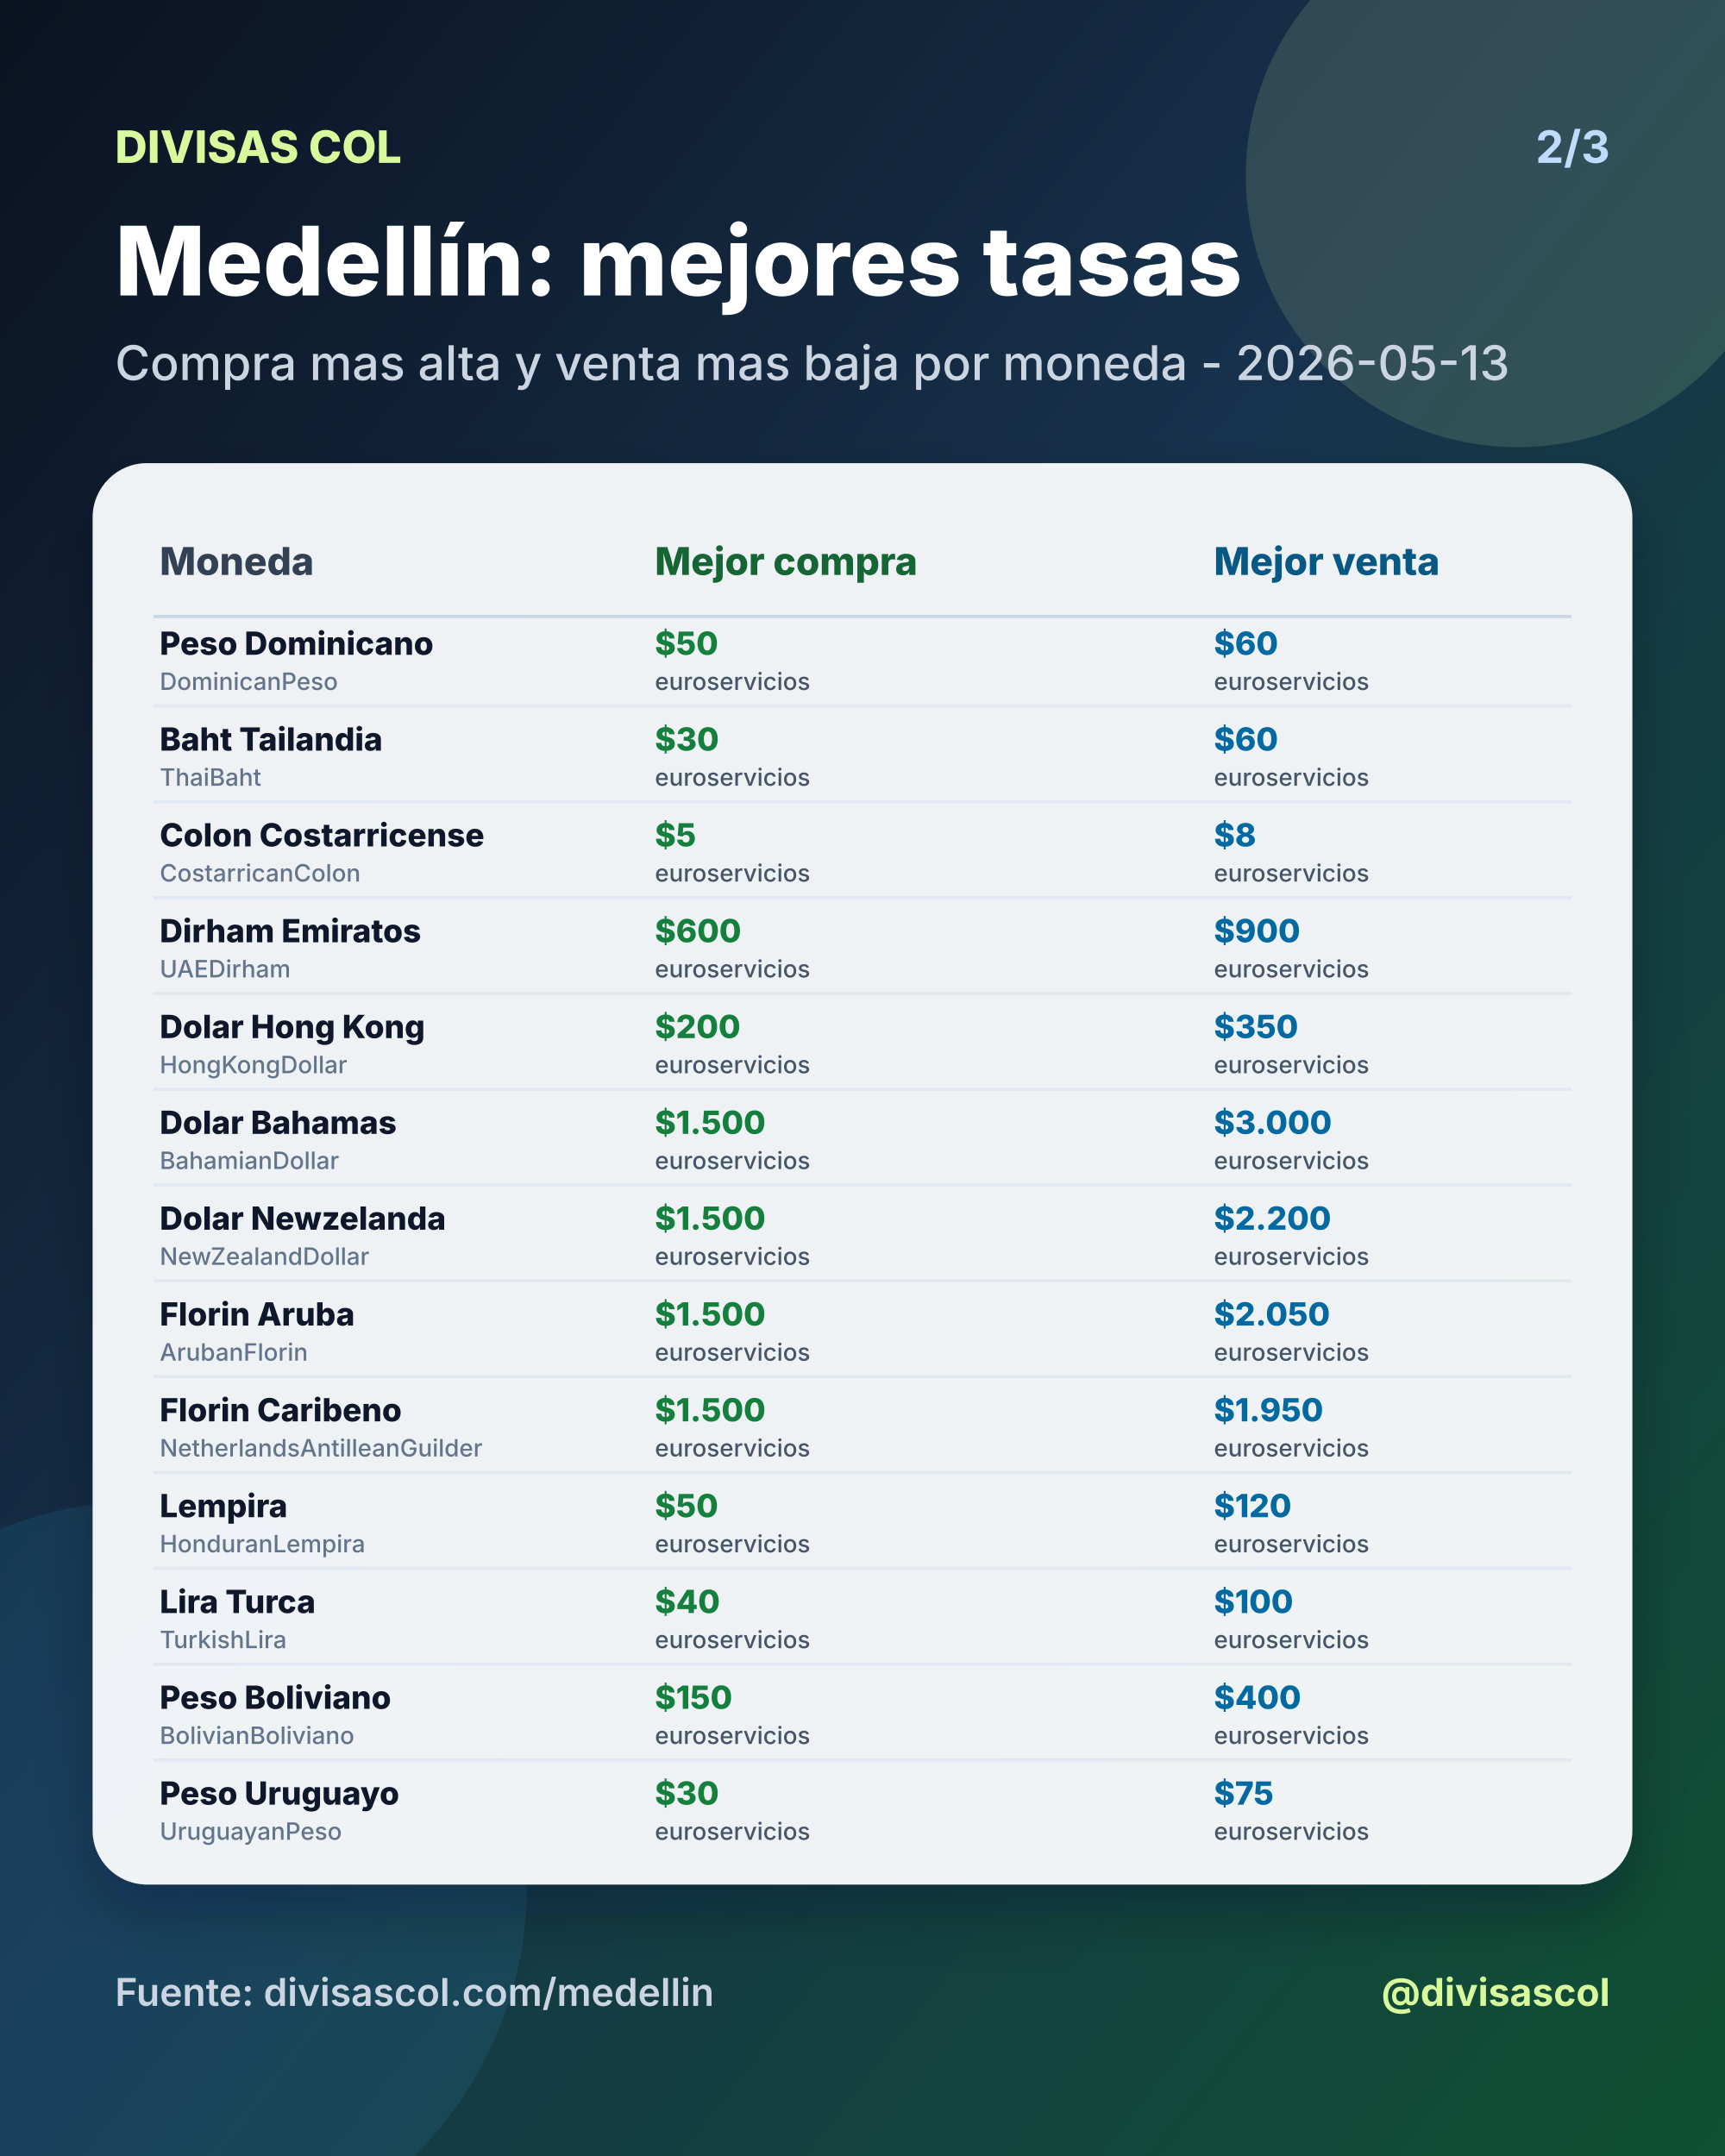
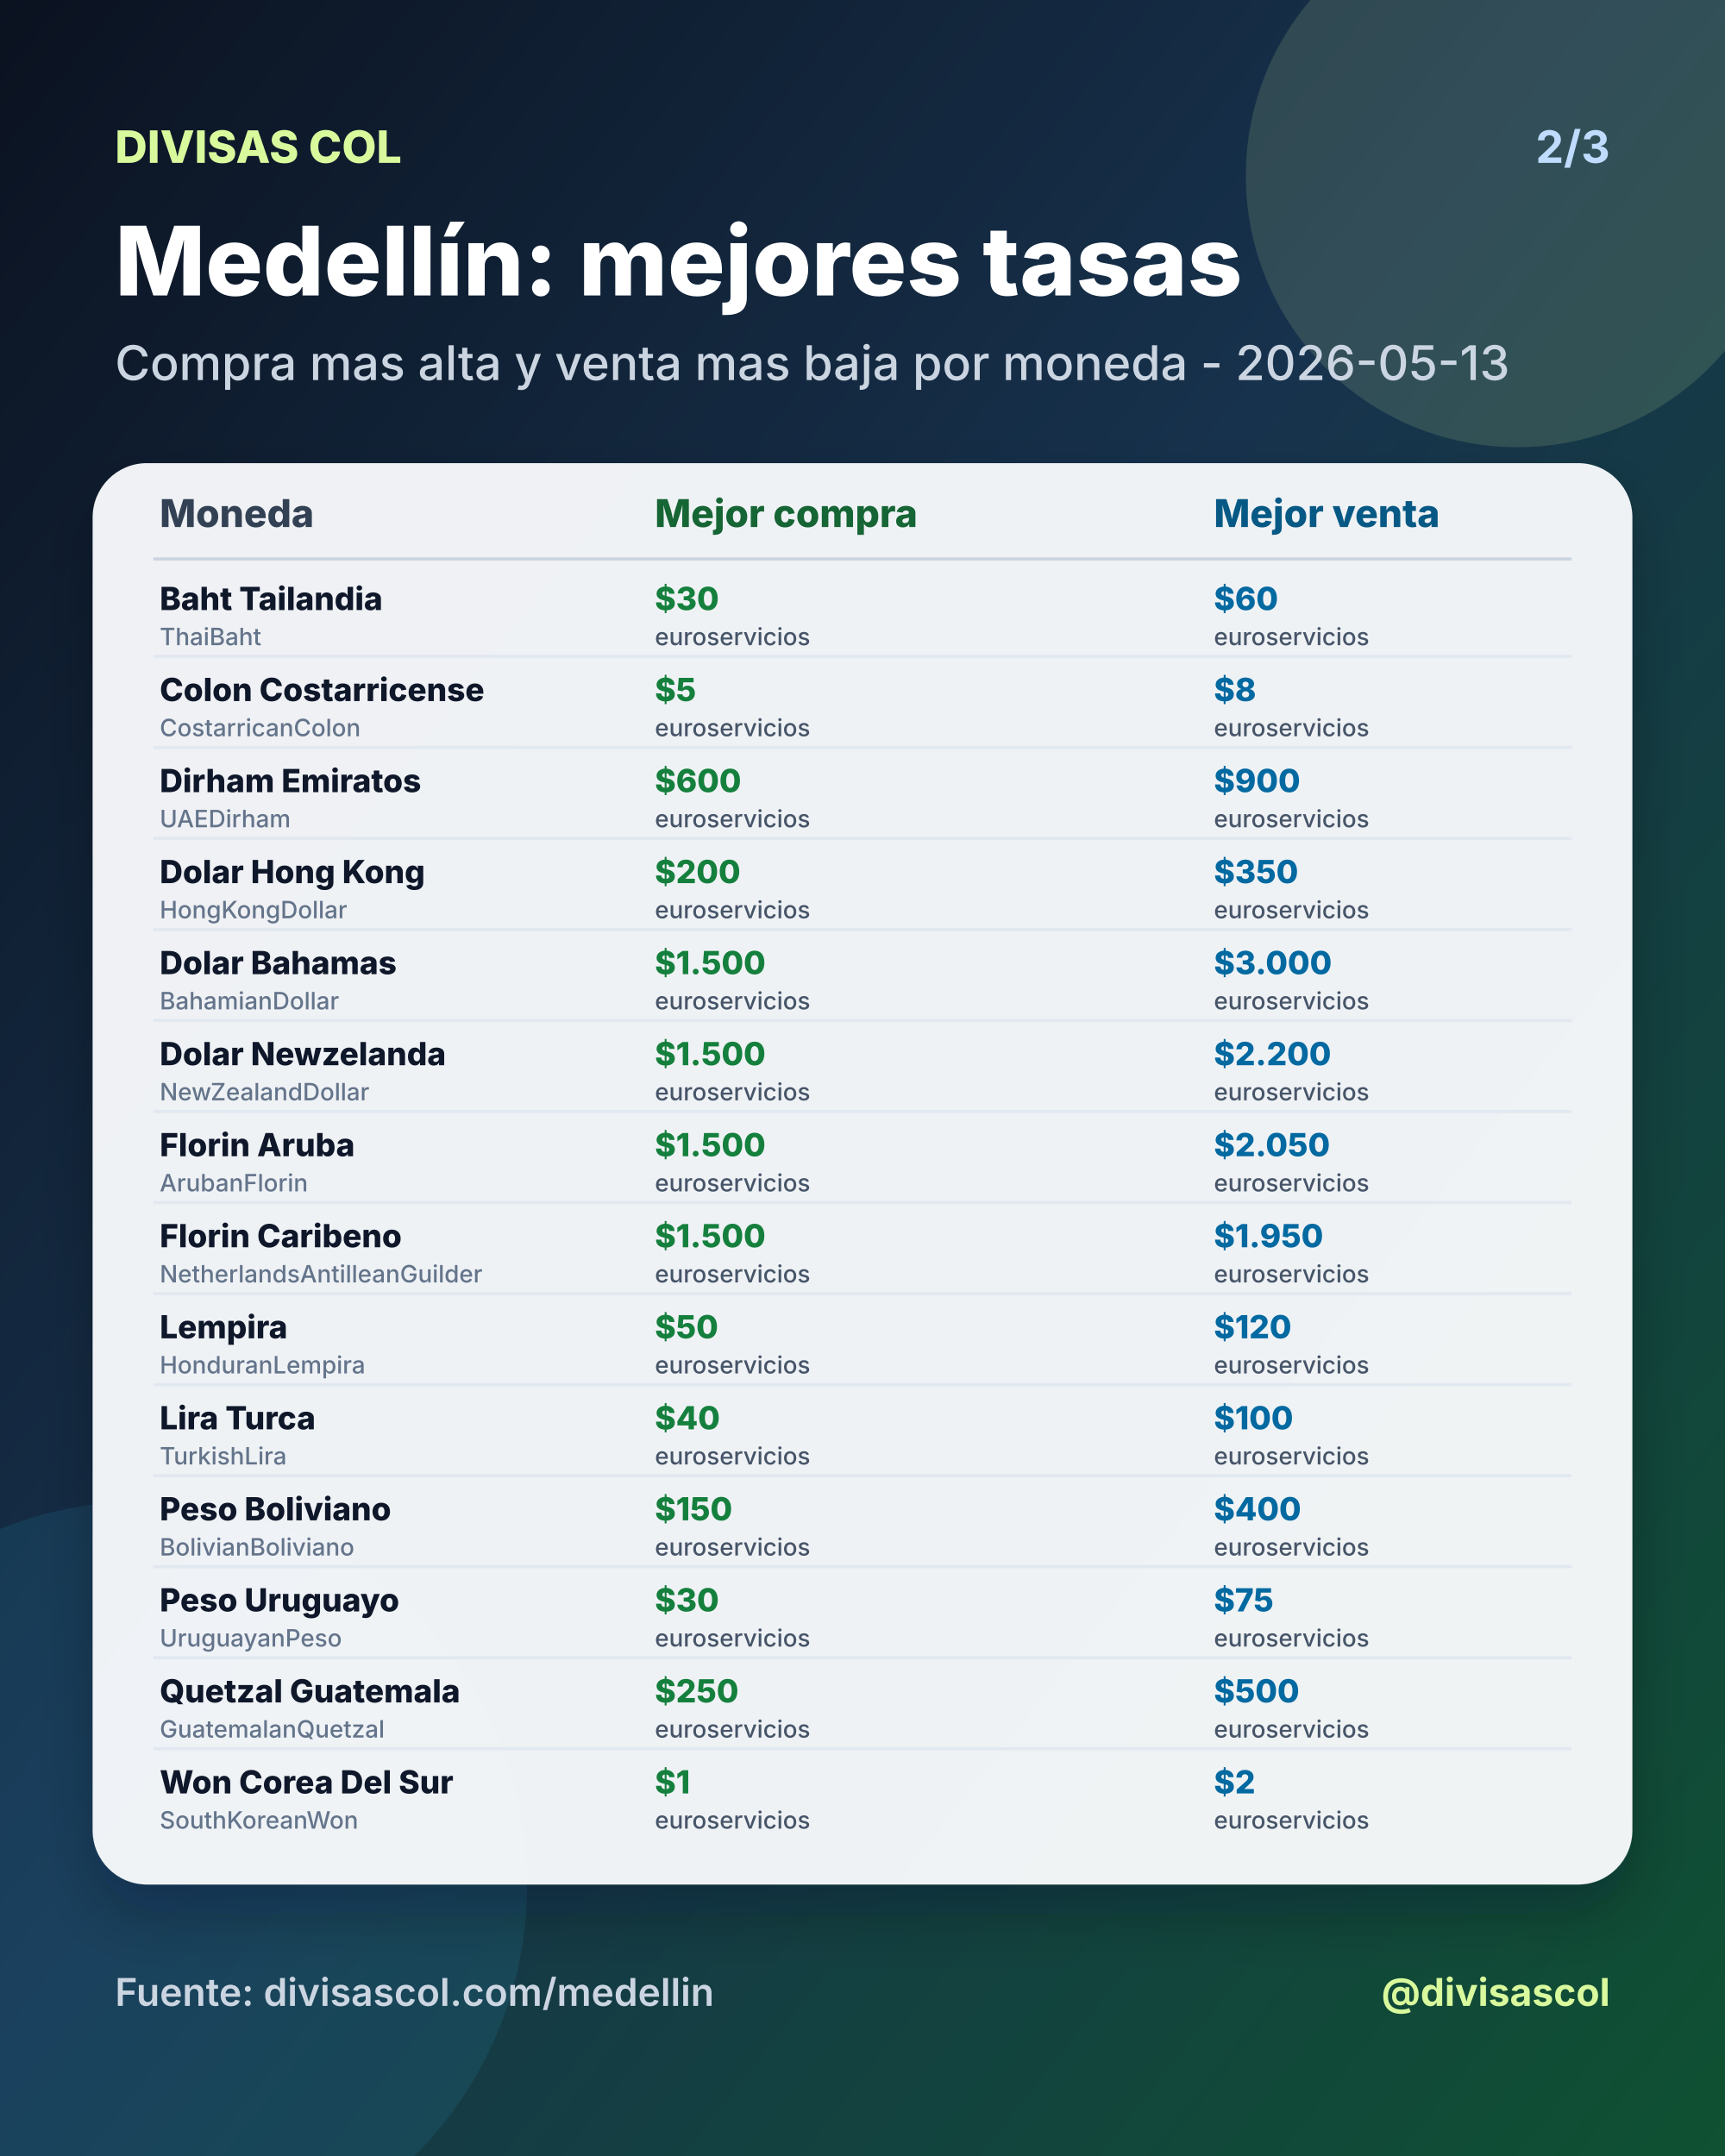
<svg xmlns="http://www.w3.org/2000/svg" width="1080" height="1350" viewBox="0 0 1080 1350">
  <defs>
    <linearGradient id="bg" x1="0" y1="0" x2="1" y2="1">
      <stop offset="0%" stop-color="#0b1220" />
      <stop offset="46%" stop-color="#17324d" />
      <stop offset="100%" stop-color="#0f5132" />
    </linearGradient>
    <filter id="shadow" x="-20%" y="-20%" width="140%" height="140%">
      <feDropShadow dx="0" dy="18" stdDeviation="18" flood-color="#020617" flood-opacity="0.28" />
    </filter>
  </defs>
  <rect width="1080" height="1350" fill="url(#bg)" />
  <circle cx="950" cy="110" r="170" fill="#d9f99d" opacity="0.14" />
  <circle cx="90" cy="1180" r="240" fill="#38bdf8" opacity="0.10" />
  <text x="72" y="102" fill="#d9f99d" font-size="28" font-family="Inter, Arial, sans-serif" font-weight="800" text-anchor="start">DIVISAS COL</text>
  <text x="1008" y="102" fill="#bfdbfe" font-size="28" font-family="Inter, Arial, sans-serif" font-weight="700" text-anchor="end">2/3</text>
  <text x="72" y="185" fill="#ffffff" font-size="60" font-family="Inter, Arial, sans-serif" font-weight="800" text-anchor="start">Medellín: mejores tasas</text>
  <text x="72" y="238" fill="#cbd5e1" font-size="30" font-family="Inter, Arial, sans-serif" font-weight="500" text-anchor="start">Compra mas alta y venta mas baja por moneda - 2026-05-13</text>
  <rect x="58" y="290" width="964" height="890" rx="34" fill="#f8fafc" opacity="0.96" filter="url(#shadow)" />
-   <text x="100" y="360" fill="#334155" font-size="24" font-family="Inter, Arial, sans-serif" font-weight="800" text-anchor="start">Moneda</text>
-   <text x="410" y="360" fill="#166534" font-size="24" font-family="Inter, Arial, sans-serif" font-weight="800" text-anchor="start">Mejor compra</text>
-   <text x="760" y="360" fill="#075985" font-size="24" font-family="Inter, Arial, sans-serif" font-weight="800" text-anchor="start">Mejor venta</text>
-   <line x1="96" y1="386" x2="984" y2="386" stroke="#cbd5e1" stroke-width="2" />
-   <text x="100" y="410" fill="#0f172a" font-size="20" font-family="Inter, Arial, sans-serif" font-weight="800" text-anchor="start">Peso Dominicano</text>
-   <text x="100" y="432" fill="#64748b" font-size="15" font-family="Inter, Arial, sans-serif" font-weight="500" text-anchor="start">DominicanPeso</text>
-   <text x="410" y="410" fill="#15803d" font-size="20" font-family="Inter, Arial, sans-serif" font-weight="800" text-anchor="start">$50</text>
-   <text x="410" y="432" fill="#475569" font-size="15" font-family="Inter, Arial, sans-serif" font-weight="500" text-anchor="start">euroservicios</text>
-   <text x="760" y="410" fill="#0369a1" font-size="20" font-family="Inter, Arial, sans-serif" font-weight="800" text-anchor="start">$60</text>
-   <text x="760" y="432" fill="#475569" font-size="15" font-family="Inter, Arial, sans-serif" font-weight="500" text-anchor="start">euroservicios</text>
-   <line x1="96" y1="442" x2="984" y2="442" stroke="#e2e8f0" stroke-width="2" />
-   <text x="100" y="470" fill="#0f172a" font-size="20" font-family="Inter, Arial, sans-serif" font-weight="800" text-anchor="start">Baht Tailandia</text>
-   <text x="100" y="492" fill="#64748b" font-size="15" font-family="Inter, Arial, sans-serif" font-weight="500" text-anchor="start">ThaiBaht</text>
-   <text x="410" y="470" fill="#15803d" font-size="20" font-family="Inter, Arial, sans-serif" font-weight="800" text-anchor="start">$30</text>
-   <text x="410" y="492" fill="#475569" font-size="15" font-family="Inter, Arial, sans-serif" font-weight="500" text-anchor="start">euroservicios</text>
-   <text x="760" y="470" fill="#0369a1" font-size="20" font-family="Inter, Arial, sans-serif" font-weight="800" text-anchor="start">$60</text>
-   <text x="760" y="492" fill="#475569" font-size="15" font-family="Inter, Arial, sans-serif" font-weight="500" text-anchor="start">euroservicios</text>
-   <line x1="96" y1="502" x2="984" y2="502" stroke="#e2e8f0" stroke-width="2" />
-   <text x="100" y="530" fill="#0f172a" font-size="20" font-family="Inter, Arial, sans-serif" font-weight="800" text-anchor="start">Colon Costarricense</text>
-   <text x="100" y="552" fill="#64748b" font-size="15" font-family="Inter, Arial, sans-serif" font-weight="500" text-anchor="start">CostarricanColon</text>
-   <text x="410" y="530" fill="#15803d" font-size="20" font-family="Inter, Arial, sans-serif" font-weight="800" text-anchor="start">$5</text>
-   <text x="410" y="552" fill="#475569" font-size="15" font-family="Inter, Arial, sans-serif" font-weight="500" text-anchor="start">euroservicios</text>
-   <text x="760" y="530" fill="#0369a1" font-size="20" font-family="Inter, Arial, sans-serif" font-weight="800" text-anchor="start">$8</text>
-   <text x="760" y="552" fill="#475569" font-size="15" font-family="Inter, Arial, sans-serif" font-weight="500" text-anchor="start">euroservicios</text>
-   <line x1="96" y1="562" x2="984" y2="562" stroke="#e2e8f0" stroke-width="2" />
-   <text x="100" y="590" fill="#0f172a" font-size="20" font-family="Inter, Arial, sans-serif" font-weight="800" text-anchor="start">Dirham Emiratos</text>
-   <text x="100" y="612" fill="#64748b" font-size="15" font-family="Inter, Arial, sans-serif" font-weight="500" text-anchor="start">UAEDirham</text>
-   <text x="410" y="590" fill="#15803d" font-size="20" font-family="Inter, Arial, sans-serif" font-weight="800" text-anchor="start">$600</text>
-   <text x="410" y="612" fill="#475569" font-size="15" font-family="Inter, Arial, sans-serif" font-weight="500" text-anchor="start">euroservicios</text>
-   <text x="760" y="590" fill="#0369a1" font-size="20" font-family="Inter, Arial, sans-serif" font-weight="800" text-anchor="start">$900</text>
-   <text x="760" y="612" fill="#475569" font-size="15" font-family="Inter, Arial, sans-serif" font-weight="500" text-anchor="start">euroservicios</text>
-   <line x1="96" y1="622" x2="984" y2="622" stroke="#e2e8f0" stroke-width="2" />
-   <text x="100" y="650" fill="#0f172a" font-size="20" font-family="Inter, Arial, sans-serif" font-weight="800" text-anchor="start">Dolar Hong Kong</text>
-   <text x="100" y="672" fill="#64748b" font-size="15" font-family="Inter, Arial, sans-serif" font-weight="500" text-anchor="start">HongKongDollar</text>
-   <text x="410" y="650" fill="#15803d" font-size="20" font-family="Inter, Arial, sans-serif" font-weight="800" text-anchor="start">$200</text>
-   <text x="410" y="672" fill="#475569" font-size="15" font-family="Inter, Arial, sans-serif" font-weight="500" text-anchor="start">euroservicios</text>
-   <text x="760" y="650" fill="#0369a1" font-size="20" font-family="Inter, Arial, sans-serif" font-weight="800" text-anchor="start">$350</text>
-   <text x="760" y="672" fill="#475569" font-size="15" font-family="Inter, Arial, sans-serif" font-weight="500" text-anchor="start">euroservicios</text>
-   <line x1="96" y1="682" x2="984" y2="682" stroke="#e2e8f0" stroke-width="2" />
-   <text x="100" y="710" fill="#0f172a" font-size="20" font-family="Inter, Arial, sans-serif" font-weight="800" text-anchor="start">Dolar Bahamas</text>
-   <text x="100" y="732" fill="#64748b" font-size="15" font-family="Inter, Arial, sans-serif" font-weight="500" text-anchor="start">BahamianDollar</text>
-   <text x="410" y="710" fill="#15803d" font-size="20" font-family="Inter, Arial, sans-serif" font-weight="800" text-anchor="start">$1.500</text>
-   <text x="410" y="732" fill="#475569" font-size="15" font-family="Inter, Arial, sans-serif" font-weight="500" text-anchor="start">euroservicios</text>
-   <text x="760" y="710" fill="#0369a1" font-size="20" font-family="Inter, Arial, sans-serif" font-weight="800" text-anchor="start">$3.000</text>
-   <text x="760" y="732" fill="#475569" font-size="15" font-family="Inter, Arial, sans-serif" font-weight="500" text-anchor="start">euroservicios</text>
-   <line x1="96" y1="742" x2="984" y2="742" stroke="#e2e8f0" stroke-width="2" />
-   <text x="100" y="770" fill="#0f172a" font-size="20" font-family="Inter, Arial, sans-serif" font-weight="800" text-anchor="start">Dolar Newzelanda</text>
-   <text x="100" y="792" fill="#64748b" font-size="15" font-family="Inter, Arial, sans-serif" font-weight="500" text-anchor="start">NewZealandDollar</text>
-   <text x="410" y="770" fill="#15803d" font-size="20" font-family="Inter, Arial, sans-serif" font-weight="800" text-anchor="start">$1.500</text>
-   <text x="410" y="792" fill="#475569" font-size="15" font-family="Inter, Arial, sans-serif" font-weight="500" text-anchor="start">euroservicios</text>
-   <text x="760" y="770" fill="#0369a1" font-size="20" font-family="Inter, Arial, sans-serif" font-weight="800" text-anchor="start">$2.200</text>
-   <text x="760" y="792" fill="#475569" font-size="15" font-family="Inter, Arial, sans-serif" font-weight="500" text-anchor="start">euroservicios</text>
-   <line x1="96" y1="802" x2="984" y2="802" stroke="#e2e8f0" stroke-width="2" />
-   <text x="100" y="830" fill="#0f172a" font-size="20" font-family="Inter, Arial, sans-serif" font-weight="800" text-anchor="start">Florin Aruba</text>
-   <text x="100" y="852" fill="#64748b" font-size="15" font-family="Inter, Arial, sans-serif" font-weight="500" text-anchor="start">ArubanFlorin</text>
-   <text x="410" y="830" fill="#15803d" font-size="20" font-family="Inter, Arial, sans-serif" font-weight="800" text-anchor="start">$1.500</text>
-   <text x="410" y="852" fill="#475569" font-size="15" font-family="Inter, Arial, sans-serif" font-weight="500" text-anchor="start">euroservicios</text>
-   <text x="760" y="830" fill="#0369a1" font-size="20" font-family="Inter, Arial, sans-serif" font-weight="800" text-anchor="start">$2.050</text>
-   <text x="760" y="852" fill="#475569" font-size="15" font-family="Inter, Arial, sans-serif" font-weight="500" text-anchor="start">euroservicios</text>
-   <line x1="96" y1="862" x2="984" y2="862" stroke="#e2e8f0" stroke-width="2" />
-   <text x="100" y="890" fill="#0f172a" font-size="20" font-family="Inter, Arial, sans-serif" font-weight="800" text-anchor="start">Florin Caribeno</text>
-   <text x="100" y="912" fill="#64748b" font-size="15" font-family="Inter, Arial, sans-serif" font-weight="500" text-anchor="start">NetherlandsAntilleanGuilder</text>
-   <text x="410" y="890" fill="#15803d" font-size="20" font-family="Inter, Arial, sans-serif" font-weight="800" text-anchor="start">$1.500</text>
-   <text x="410" y="912" fill="#475569" font-size="15" font-family="Inter, Arial, sans-serif" font-weight="500" text-anchor="start">euroservicios</text>
-   <text x="760" y="890" fill="#0369a1" font-size="20" font-family="Inter, Arial, sans-serif" font-weight="800" text-anchor="start">$1.950</text>
-   <text x="760" y="912" fill="#475569" font-size="15" font-family="Inter, Arial, sans-serif" font-weight="500" text-anchor="start">euroservicios</text>
-   <line x1="96" y1="922" x2="984" y2="922" stroke="#e2e8f0" stroke-width="2" />
-   <text x="100" y="950" fill="#0f172a" font-size="20" font-family="Inter, Arial, sans-serif" font-weight="800" text-anchor="start">Lempira</text>
-   <text x="100" y="972" fill="#64748b" font-size="15" font-family="Inter, Arial, sans-serif" font-weight="500" text-anchor="start">HonduranLempira</text>
-   <text x="410" y="950" fill="#15803d" font-size="20" font-family="Inter, Arial, sans-serif" font-weight="800" text-anchor="start">$50</text>
-   <text x="410" y="972" fill="#475569" font-size="15" font-family="Inter, Arial, sans-serif" font-weight="500" text-anchor="start">euroservicios</text>
-   <text x="760" y="950" fill="#0369a1" font-size="20" font-family="Inter, Arial, sans-serif" font-weight="800" text-anchor="start">$120</text>
-   <text x="760" y="972" fill="#475569" font-size="15" font-family="Inter, Arial, sans-serif" font-weight="500" text-anchor="start">euroservicios</text>
-   <line x1="96" y1="982" x2="984" y2="982" stroke="#e2e8f0" stroke-width="2" />
-   <text x="100" y="1010" fill="#0f172a" font-size="20" font-family="Inter, Arial, sans-serif" font-weight="800" text-anchor="start">Lira Turca</text>
-   <text x="100" y="1032" fill="#64748b" font-size="15" font-family="Inter, Arial, sans-serif" font-weight="500" text-anchor="start">TurkishLira</text>
-   <text x="410" y="1010" fill="#15803d" font-size="20" font-family="Inter, Arial, sans-serif" font-weight="800" text-anchor="start">$40</text>
-   <text x="410" y="1032" fill="#475569" font-size="15" font-family="Inter, Arial, sans-serif" font-weight="500" text-anchor="start">euroservicios</text>
-   <text x="760" y="1010" fill="#0369a1" font-size="20" font-family="Inter, Arial, sans-serif" font-weight="800" text-anchor="start">$100</text>
-   <text x="760" y="1032" fill="#475569" font-size="15" font-family="Inter, Arial, sans-serif" font-weight="500" text-anchor="start">euroservicios</text>
-   <line x1="96" y1="1042" x2="984" y2="1042" stroke="#e2e8f0" stroke-width="2" />
-   <text x="100" y="1070" fill="#0f172a" font-size="20" font-family="Inter, Arial, sans-serif" font-weight="800" text-anchor="start">Peso Boliviano</text>
-   <text x="100" y="1092" fill="#64748b" font-size="15" font-family="Inter, Arial, sans-serif" font-weight="500" text-anchor="start">BolivianBoliviano</text>
-   <text x="410" y="1070" fill="#15803d" font-size="20" font-family="Inter, Arial, sans-serif" font-weight="800" text-anchor="start">$150</text>
-   <text x="410" y="1092" fill="#475569" font-size="15" font-family="Inter, Arial, sans-serif" font-weight="500" text-anchor="start">euroservicios</text>
-   <text x="760" y="1070" fill="#0369a1" font-size="20" font-family="Inter, Arial, sans-serif" font-weight="800" text-anchor="start">$400</text>
-   <text x="760" y="1092" fill="#475569" font-size="15" font-family="Inter, Arial, sans-serif" font-weight="500" text-anchor="start">euroservicios</text>
-   <line x1="96" y1="1102" x2="984" y2="1102" stroke="#e2e8f0" stroke-width="2" />
-   <text x="100" y="1130" fill="#0f172a" font-size="20" font-family="Inter, Arial, sans-serif" font-weight="800" text-anchor="start">Peso Uruguayo</text>
-   <text x="100" y="1152" fill="#64748b" font-size="15" font-family="Inter, Arial, sans-serif" font-weight="500" text-anchor="start">UruguayanPeso</text>
-   <text x="410" y="1130" fill="#15803d" font-size="20" font-family="Inter, Arial, sans-serif" font-weight="800" text-anchor="start">$30</text>
-   <text x="410" y="1152" fill="#475569" font-size="15" font-family="Inter, Arial, sans-serif" font-weight="500" text-anchor="start">euroservicios</text>
-   <text x="760" y="1130" fill="#0369a1" font-size="20" font-family="Inter, Arial, sans-serif" font-weight="800" text-anchor="start">$75</text>
-   <text x="760" y="1152" fill="#475569" font-size="15" font-family="Inter, Arial, sans-serif" font-weight="500" text-anchor="start">euroservicios</text>
+   <text x="100" y="330" fill="#334155" font-size="24" font-family="Inter, Arial, sans-serif" font-weight="800" text-anchor="start">Moneda</text>
+   <text x="410" y="330" fill="#166534" font-size="24" font-family="Inter, Arial, sans-serif" font-weight="800" text-anchor="start">Mejor compra</text>
+   <text x="760" y="330" fill="#075985" font-size="24" font-family="Inter, Arial, sans-serif" font-weight="800" text-anchor="start">Mejor venta</text>
+   <line x1="96" y1="350" x2="984" y2="350" stroke="#cbd5e1" stroke-width="2" />
+   <text x="100" y="382" fill="#0f172a" font-size="20" font-family="Inter, Arial, sans-serif" font-weight="800" text-anchor="start">Baht Tailandia</text>
+   <text x="100" y="404" fill="#64748b" font-size="15" font-family="Inter, Arial, sans-serif" font-weight="500" text-anchor="start">ThaiBaht</text>
+   <text x="410" y="382" fill="#15803d" font-size="20" font-family="Inter, Arial, sans-serif" font-weight="800" text-anchor="start">$30</text>
+   <text x="410" y="404" fill="#475569" font-size="15" font-family="Inter, Arial, sans-serif" font-weight="500" text-anchor="start">euroservicios</text>
+   <text x="760" y="382" fill="#0369a1" font-size="20" font-family="Inter, Arial, sans-serif" font-weight="800" text-anchor="start">$60</text>
+   <text x="760" y="404" fill="#475569" font-size="15" font-family="Inter, Arial, sans-serif" font-weight="500" text-anchor="start">euroservicios</text>
+   <line x1="96" y1="411" x2="984" y2="411" stroke="#e2e8f0" stroke-width="2" />
+   <text x="100" y="439" fill="#0f172a" font-size="20" font-family="Inter, Arial, sans-serif" font-weight="800" text-anchor="start">Colon Costarricense</text>
+   <text x="100" y="461" fill="#64748b" font-size="15" font-family="Inter, Arial, sans-serif" font-weight="500" text-anchor="start">CostarricanColon</text>
+   <text x="410" y="439" fill="#15803d" font-size="20" font-family="Inter, Arial, sans-serif" font-weight="800" text-anchor="start">$5</text>
+   <text x="410" y="461" fill="#475569" font-size="15" font-family="Inter, Arial, sans-serif" font-weight="500" text-anchor="start">euroservicios</text>
+   <text x="760" y="439" fill="#0369a1" font-size="20" font-family="Inter, Arial, sans-serif" font-weight="800" text-anchor="start">$8</text>
+   <text x="760" y="461" fill="#475569" font-size="15" font-family="Inter, Arial, sans-serif" font-weight="500" text-anchor="start">euroservicios</text>
+   <line x1="96" y1="468" x2="984" y2="468" stroke="#e2e8f0" stroke-width="2" />
+   <text x="100" y="496" fill="#0f172a" font-size="20" font-family="Inter, Arial, sans-serif" font-weight="800" text-anchor="start">Dirham Emiratos</text>
+   <text x="100" y="518" fill="#64748b" font-size="15" font-family="Inter, Arial, sans-serif" font-weight="500" text-anchor="start">UAEDirham</text>
+   <text x="410" y="496" fill="#15803d" font-size="20" font-family="Inter, Arial, sans-serif" font-weight="800" text-anchor="start">$600</text>
+   <text x="410" y="518" fill="#475569" font-size="15" font-family="Inter, Arial, sans-serif" font-weight="500" text-anchor="start">euroservicios</text>
+   <text x="760" y="496" fill="#0369a1" font-size="20" font-family="Inter, Arial, sans-serif" font-weight="800" text-anchor="start">$900</text>
+   <text x="760" y="518" fill="#475569" font-size="15" font-family="Inter, Arial, sans-serif" font-weight="500" text-anchor="start">euroservicios</text>
+   <line x1="96" y1="525" x2="984" y2="525" stroke="#e2e8f0" stroke-width="2" />
+   <text x="100" y="553" fill="#0f172a" font-size="20" font-family="Inter, Arial, sans-serif" font-weight="800" text-anchor="start">Dolar Hong Kong</text>
+   <text x="100" y="575" fill="#64748b" font-size="15" font-family="Inter, Arial, sans-serif" font-weight="500" text-anchor="start">HongKongDollar</text>
+   <text x="410" y="553" fill="#15803d" font-size="20" font-family="Inter, Arial, sans-serif" font-weight="800" text-anchor="start">$200</text>
+   <text x="410" y="575" fill="#475569" font-size="15" font-family="Inter, Arial, sans-serif" font-weight="500" text-anchor="start">euroservicios</text>
+   <text x="760" y="553" fill="#0369a1" font-size="20" font-family="Inter, Arial, sans-serif" font-weight="800" text-anchor="start">$350</text>
+   <text x="760" y="575" fill="#475569" font-size="15" font-family="Inter, Arial, sans-serif" font-weight="500" text-anchor="start">euroservicios</text>
+   <line x1="96" y1="582" x2="984" y2="582" stroke="#e2e8f0" stroke-width="2" />
+   <text x="100" y="610" fill="#0f172a" font-size="20" font-family="Inter, Arial, sans-serif" font-weight="800" text-anchor="start">Dolar Bahamas</text>
+   <text x="100" y="632" fill="#64748b" font-size="15" font-family="Inter, Arial, sans-serif" font-weight="500" text-anchor="start">BahamianDollar</text>
+   <text x="410" y="610" fill="#15803d" font-size="20" font-family="Inter, Arial, sans-serif" font-weight="800" text-anchor="start">$1.500</text>
+   <text x="410" y="632" fill="#475569" font-size="15" font-family="Inter, Arial, sans-serif" font-weight="500" text-anchor="start">euroservicios</text>
+   <text x="760" y="610" fill="#0369a1" font-size="20" font-family="Inter, Arial, sans-serif" font-weight="800" text-anchor="start">$3.000</text>
+   <text x="760" y="632" fill="#475569" font-size="15" font-family="Inter, Arial, sans-serif" font-weight="500" text-anchor="start">euroservicios</text>
+   <line x1="96" y1="639" x2="984" y2="639" stroke="#e2e8f0" stroke-width="2" />
+   <text x="100" y="667" fill="#0f172a" font-size="20" font-family="Inter, Arial, sans-serif" font-weight="800" text-anchor="start">Dolar Newzelanda</text>
+   <text x="100" y="689" fill="#64748b" font-size="15" font-family="Inter, Arial, sans-serif" font-weight="500" text-anchor="start">NewZealandDollar</text>
+   <text x="410" y="667" fill="#15803d" font-size="20" font-family="Inter, Arial, sans-serif" font-weight="800" text-anchor="start">$1.500</text>
+   <text x="410" y="689" fill="#475569" font-size="15" font-family="Inter, Arial, sans-serif" font-weight="500" text-anchor="start">euroservicios</text>
+   <text x="760" y="667" fill="#0369a1" font-size="20" font-family="Inter, Arial, sans-serif" font-weight="800" text-anchor="start">$2.200</text>
+   <text x="760" y="689" fill="#475569" font-size="15" font-family="Inter, Arial, sans-serif" font-weight="500" text-anchor="start">euroservicios</text>
+   <line x1="96" y1="696" x2="984" y2="696" stroke="#e2e8f0" stroke-width="2" />
+   <text x="100" y="724" fill="#0f172a" font-size="20" font-family="Inter, Arial, sans-serif" font-weight="800" text-anchor="start">Florin Aruba</text>
+   <text x="100" y="746" fill="#64748b" font-size="15" font-family="Inter, Arial, sans-serif" font-weight="500" text-anchor="start">ArubanFlorin</text>
+   <text x="410" y="724" fill="#15803d" font-size="20" font-family="Inter, Arial, sans-serif" font-weight="800" text-anchor="start">$1.500</text>
+   <text x="410" y="746" fill="#475569" font-size="15" font-family="Inter, Arial, sans-serif" font-weight="500" text-anchor="start">euroservicios</text>
+   <text x="760" y="724" fill="#0369a1" font-size="20" font-family="Inter, Arial, sans-serif" font-weight="800" text-anchor="start">$2.050</text>
+   <text x="760" y="746" fill="#475569" font-size="15" font-family="Inter, Arial, sans-serif" font-weight="500" text-anchor="start">euroservicios</text>
+   <line x1="96" y1="753" x2="984" y2="753" stroke="#e2e8f0" stroke-width="2" />
+   <text x="100" y="781" fill="#0f172a" font-size="20" font-family="Inter, Arial, sans-serif" font-weight="800" text-anchor="start">Florin Caribeno</text>
+   <text x="100" y="803" fill="#64748b" font-size="15" font-family="Inter, Arial, sans-serif" font-weight="500" text-anchor="start">NetherlandsAntilleanGuilder</text>
+   <text x="410" y="781" fill="#15803d" font-size="20" font-family="Inter, Arial, sans-serif" font-weight="800" text-anchor="start">$1.500</text>
+   <text x="410" y="803" fill="#475569" font-size="15" font-family="Inter, Arial, sans-serif" font-weight="500" text-anchor="start">euroservicios</text>
+   <text x="760" y="781" fill="#0369a1" font-size="20" font-family="Inter, Arial, sans-serif" font-weight="800" text-anchor="start">$1.950</text>
+   <text x="760" y="803" fill="#475569" font-size="15" font-family="Inter, Arial, sans-serif" font-weight="500" text-anchor="start">euroservicios</text>
+   <line x1="96" y1="810" x2="984" y2="810" stroke="#e2e8f0" stroke-width="2" />
+   <text x="100" y="838" fill="#0f172a" font-size="20" font-family="Inter, Arial, sans-serif" font-weight="800" text-anchor="start">Lempira</text>
+   <text x="100" y="860" fill="#64748b" font-size="15" font-family="Inter, Arial, sans-serif" font-weight="500" text-anchor="start">HonduranLempira</text>
+   <text x="410" y="838" fill="#15803d" font-size="20" font-family="Inter, Arial, sans-serif" font-weight="800" text-anchor="start">$50</text>
+   <text x="410" y="860" fill="#475569" font-size="15" font-family="Inter, Arial, sans-serif" font-weight="500" text-anchor="start">euroservicios</text>
+   <text x="760" y="838" fill="#0369a1" font-size="20" font-family="Inter, Arial, sans-serif" font-weight="800" text-anchor="start">$120</text>
+   <text x="760" y="860" fill="#475569" font-size="15" font-family="Inter, Arial, sans-serif" font-weight="500" text-anchor="start">euroservicios</text>
+   <line x1="96" y1="867" x2="984" y2="867" stroke="#e2e8f0" stroke-width="2" />
+   <text x="100" y="895" fill="#0f172a" font-size="20" font-family="Inter, Arial, sans-serif" font-weight="800" text-anchor="start">Lira Turca</text>
+   <text x="100" y="917" fill="#64748b" font-size="15" font-family="Inter, Arial, sans-serif" font-weight="500" text-anchor="start">TurkishLira</text>
+   <text x="410" y="895" fill="#15803d" font-size="20" font-family="Inter, Arial, sans-serif" font-weight="800" text-anchor="start">$40</text>
+   <text x="410" y="917" fill="#475569" font-size="15" font-family="Inter, Arial, sans-serif" font-weight="500" text-anchor="start">euroservicios</text>
+   <text x="760" y="895" fill="#0369a1" font-size="20" font-family="Inter, Arial, sans-serif" font-weight="800" text-anchor="start">$100</text>
+   <text x="760" y="917" fill="#475569" font-size="15" font-family="Inter, Arial, sans-serif" font-weight="500" text-anchor="start">euroservicios</text>
+   <line x1="96" y1="924" x2="984" y2="924" stroke="#e2e8f0" stroke-width="2" />
+   <text x="100" y="952" fill="#0f172a" font-size="20" font-family="Inter, Arial, sans-serif" font-weight="800" text-anchor="start">Peso Boliviano</text>
+   <text x="100" y="974" fill="#64748b" font-size="15" font-family="Inter, Arial, sans-serif" font-weight="500" text-anchor="start">BolivianBoliviano</text>
+   <text x="410" y="952" fill="#15803d" font-size="20" font-family="Inter, Arial, sans-serif" font-weight="800" text-anchor="start">$150</text>
+   <text x="410" y="974" fill="#475569" font-size="15" font-family="Inter, Arial, sans-serif" font-weight="500" text-anchor="start">euroservicios</text>
+   <text x="760" y="952" fill="#0369a1" font-size="20" font-family="Inter, Arial, sans-serif" font-weight="800" text-anchor="start">$400</text>
+   <text x="760" y="974" fill="#475569" font-size="15" font-family="Inter, Arial, sans-serif" font-weight="500" text-anchor="start">euroservicios</text>
+   <line x1="96" y1="981" x2="984" y2="981" stroke="#e2e8f0" stroke-width="2" />
+   <text x="100" y="1009" fill="#0f172a" font-size="20" font-family="Inter, Arial, sans-serif" font-weight="800" text-anchor="start">Peso Uruguayo</text>
+   <text x="100" y="1031" fill="#64748b" font-size="15" font-family="Inter, Arial, sans-serif" font-weight="500" text-anchor="start">UruguayanPeso</text>
+   <text x="410" y="1009" fill="#15803d" font-size="20" font-family="Inter, Arial, sans-serif" font-weight="800" text-anchor="start">$30</text>
+   <text x="410" y="1031" fill="#475569" font-size="15" font-family="Inter, Arial, sans-serif" font-weight="500" text-anchor="start">euroservicios</text>
+   <text x="760" y="1009" fill="#0369a1" font-size="20" font-family="Inter, Arial, sans-serif" font-weight="800" text-anchor="start">$75</text>
+   <text x="760" y="1031" fill="#475569" font-size="15" font-family="Inter, Arial, sans-serif" font-weight="500" text-anchor="start">euroservicios</text>
+   <line x1="96" y1="1038" x2="984" y2="1038" stroke="#e2e8f0" stroke-width="2" />
+   <text x="100" y="1066" fill="#0f172a" font-size="20" font-family="Inter, Arial, sans-serif" font-weight="800" text-anchor="start">Quetzal Guatemala</text>
+   <text x="100" y="1088" fill="#64748b" font-size="15" font-family="Inter, Arial, sans-serif" font-weight="500" text-anchor="start">GuatemalanQuetzal</text>
+   <text x="410" y="1066" fill="#15803d" font-size="20" font-family="Inter, Arial, sans-serif" font-weight="800" text-anchor="start">$250</text>
+   <text x="410" y="1088" fill="#475569" font-size="15" font-family="Inter, Arial, sans-serif" font-weight="500" text-anchor="start">euroservicios</text>
+   <text x="760" y="1066" fill="#0369a1" font-size="20" font-family="Inter, Arial, sans-serif" font-weight="800" text-anchor="start">$500</text>
+   <text x="760" y="1088" fill="#475569" font-size="15" font-family="Inter, Arial, sans-serif" font-weight="500" text-anchor="start">euroservicios</text>
+   <line x1="96" y1="1095" x2="984" y2="1095" stroke="#e2e8f0" stroke-width="2" />
+   <text x="100" y="1123" fill="#0f172a" font-size="20" font-family="Inter, Arial, sans-serif" font-weight="800" text-anchor="start">Won Corea Del Sur</text>
+   <text x="100" y="1145" fill="#64748b" font-size="15" font-family="Inter, Arial, sans-serif" font-weight="500" text-anchor="start">SouthKoreanWon</text>
+   <text x="410" y="1123" fill="#15803d" font-size="20" font-family="Inter, Arial, sans-serif" font-weight="800" text-anchor="start">$1</text>
+   <text x="410" y="1145" fill="#475569" font-size="15" font-family="Inter, Arial, sans-serif" font-weight="500" text-anchor="start">euroservicios</text>
+   <text x="760" y="1123" fill="#0369a1" font-size="20" font-family="Inter, Arial, sans-serif" font-weight="800" text-anchor="start">$2</text>
+   <text x="760" y="1145" fill="#475569" font-size="15" font-family="Inter, Arial, sans-serif" font-weight="500" text-anchor="start">euroservicios</text>
  <text x="72" y="1256" fill="#cbd5e1" font-size="24" font-family="Inter, Arial, sans-serif" font-weight="600" text-anchor="start">Fuente: divisascol.com/medellin</text>
  <text x="1008" y="1256" fill="#d9f99d" font-size="24" font-family="Inter, Arial, sans-serif" font-weight="700" text-anchor="end">@divisascol</text>
</svg>
